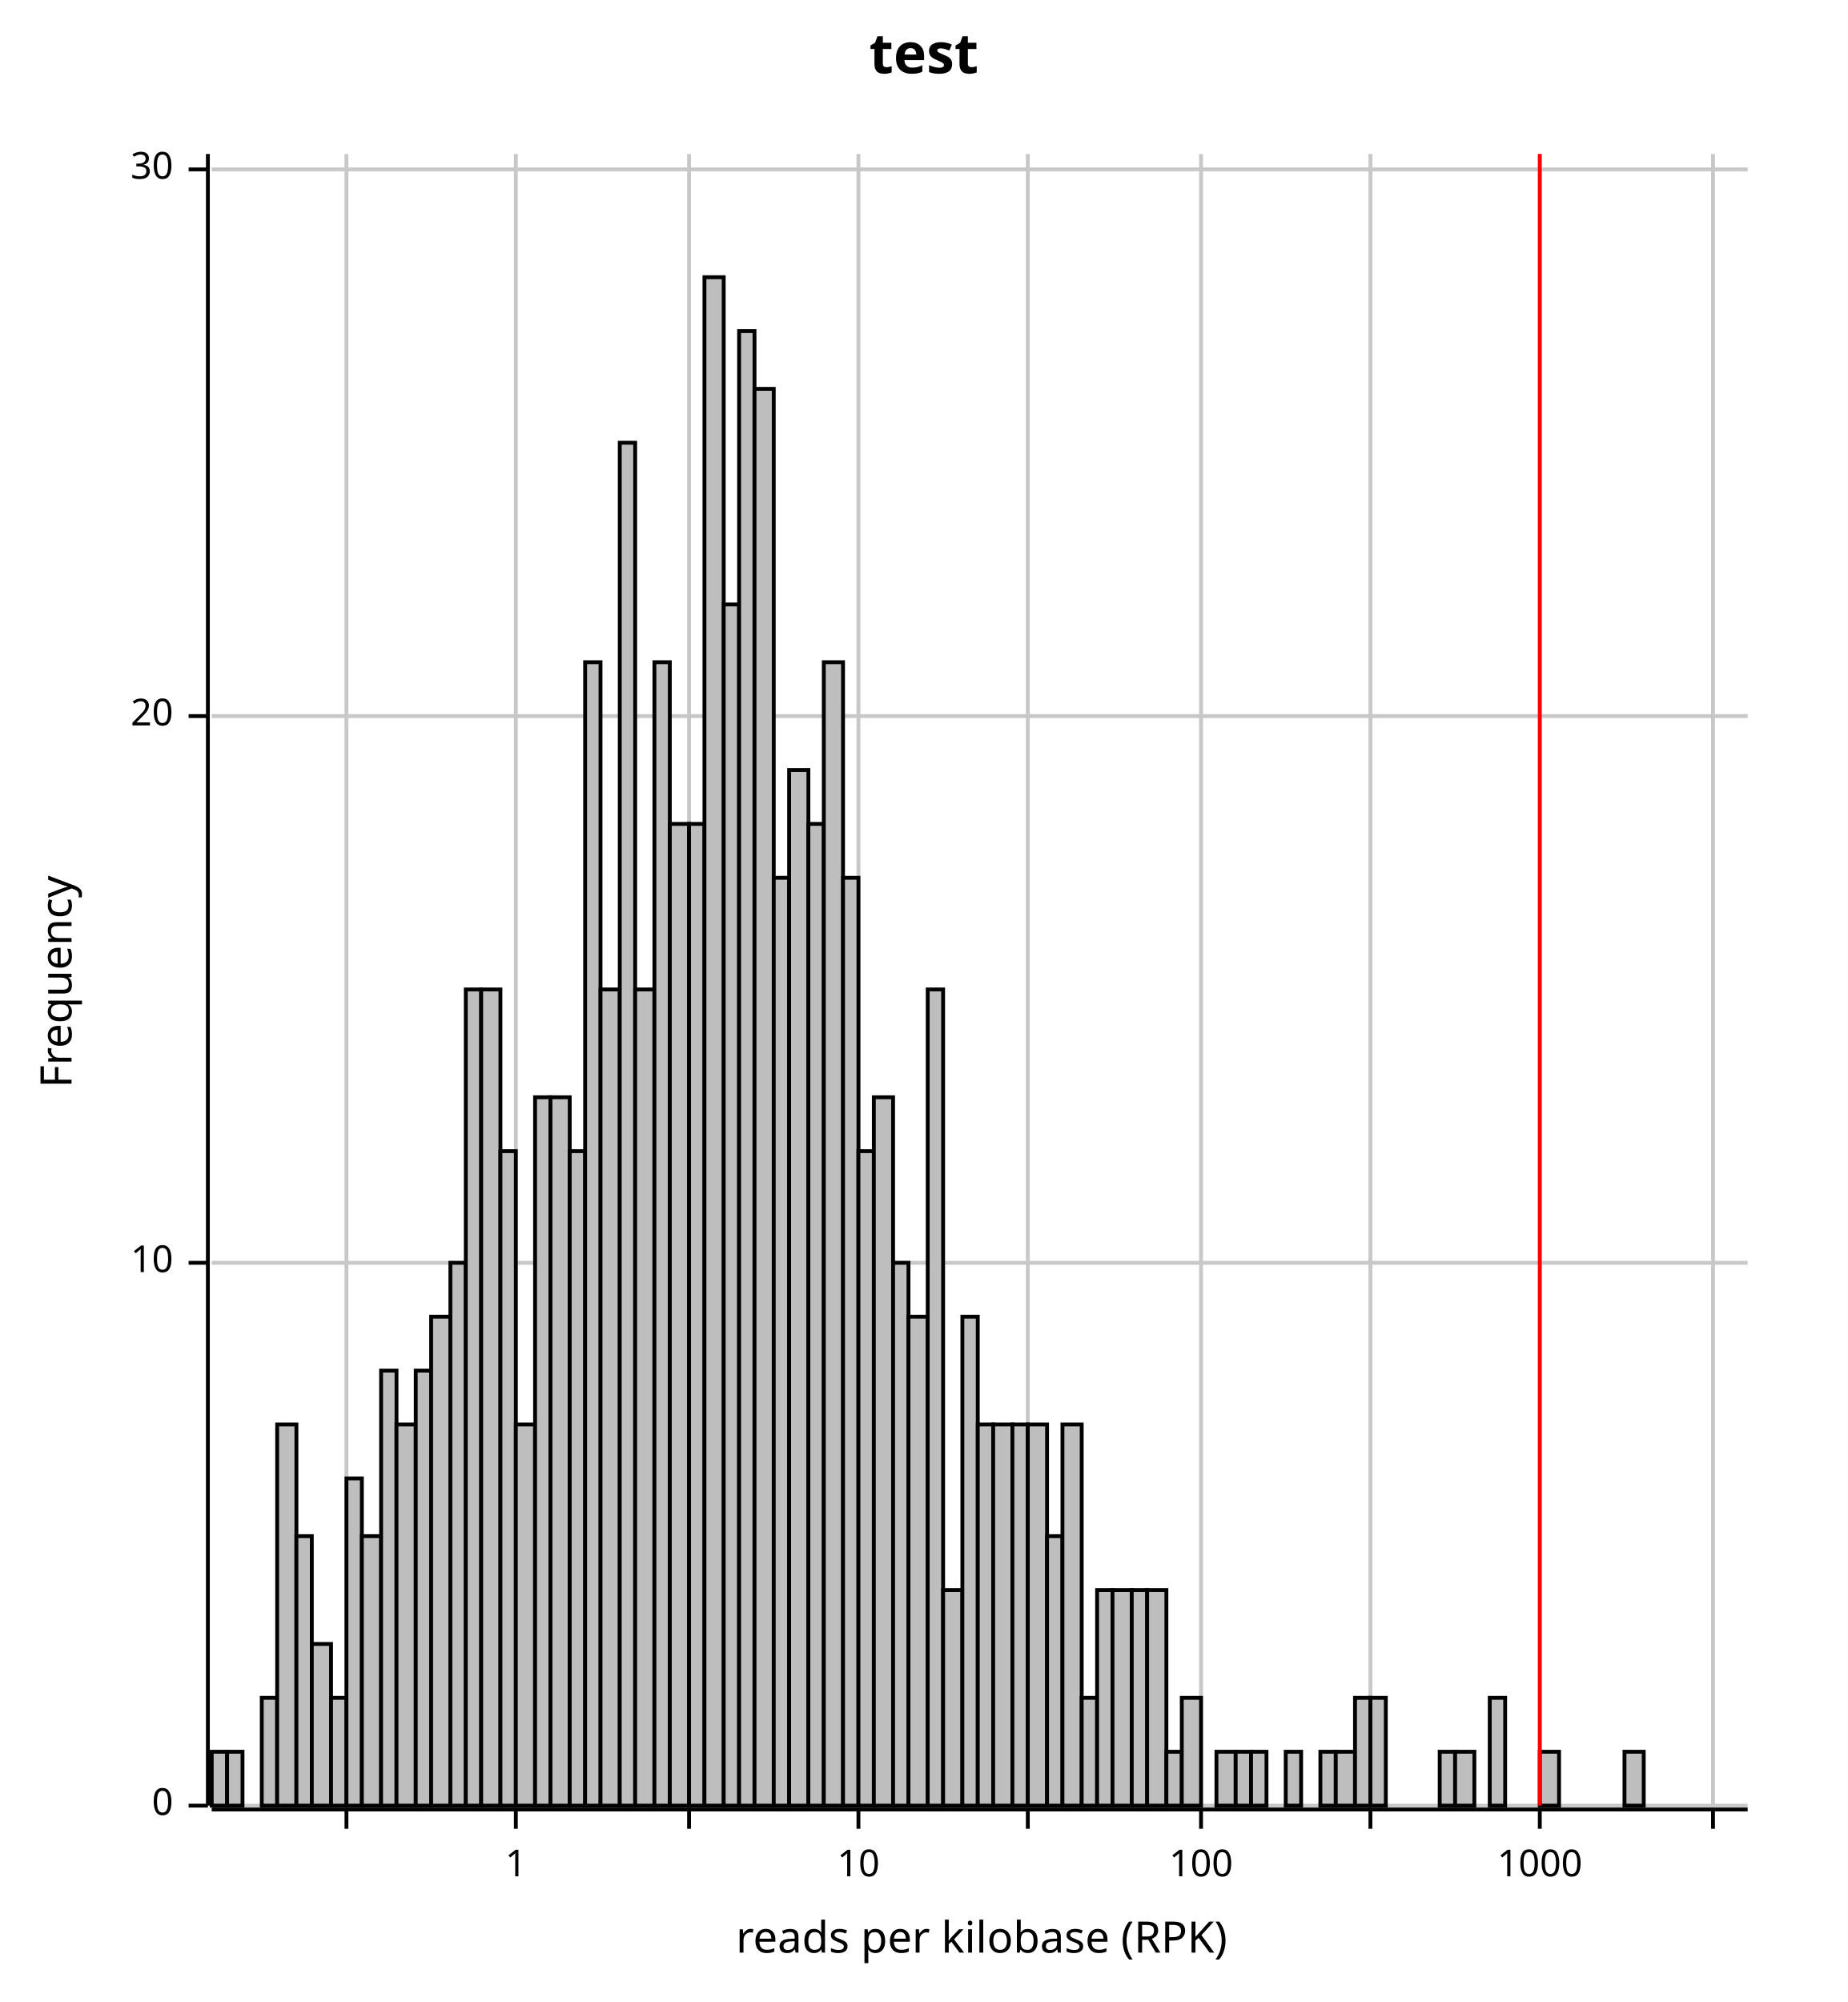
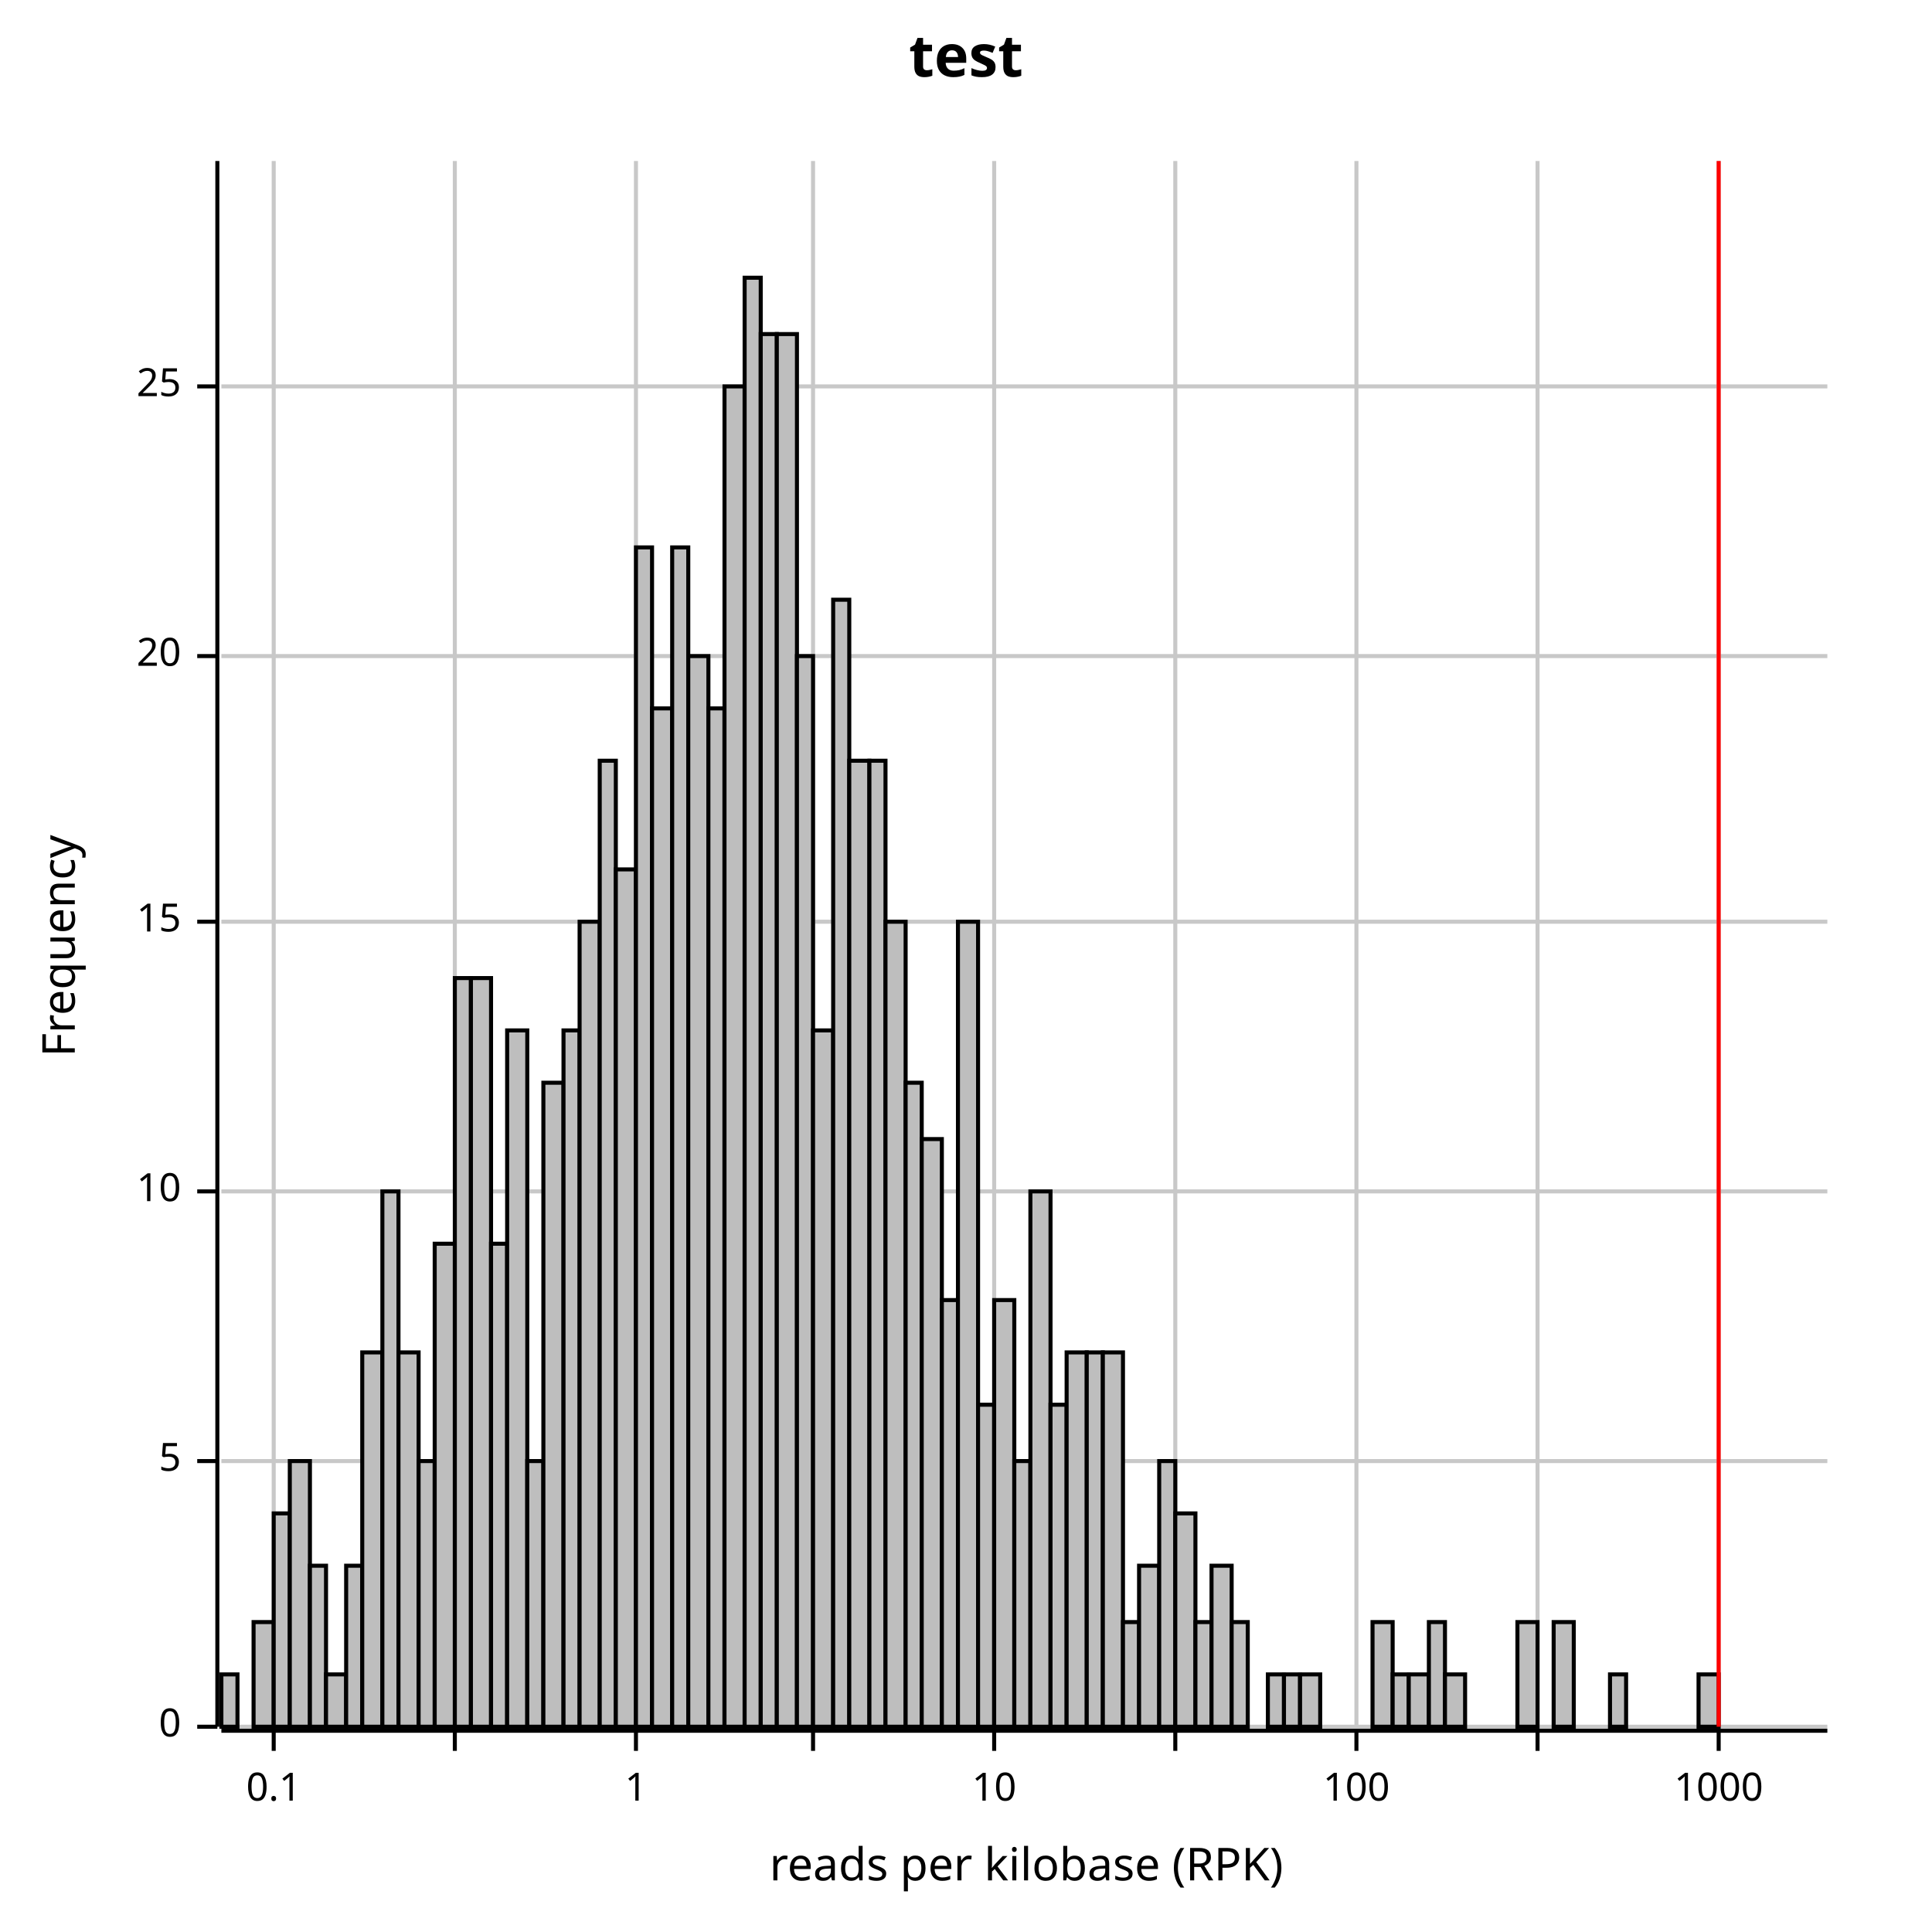
- <svg xmlns="http://www.w3.org/2000/svg" width="480" height="520" viewBox="0 0 480 520">
-   <rect x="0" y="0" width="480" height="520" opacity="1" fill="#FFFFFF" stroke="none" />
+ <svg xmlns="http://www.w3.org/2000/svg" width="480" height="480" viewBox="0 0 480 480">
+   <rect x="0" y="0" width="480" height="480" opacity="1" fill="#FFFFFF" stroke="none" />
  <text x="240" y="8" dy="0.76em" text-anchor="middle" font-family="sans-serif" font-size="14.516" opacity="1" fill="#000000" font-weight="bold">
test
</text>
-   <text x="10" y="255" dy="0.76em" text-anchor="middle" font-family="sans-serif" font-size="11.29" opacity="1" fill="#000000" transform="rotate(270, 10, 255)">
+   <text x="10" y="235" dy="0.76em" text-anchor="middle" font-family="sans-serif" font-size="11.29" opacity="1" fill="#000000" transform="rotate(270, 10, 235)">
Frequency
</text>
-   <text x="255" y="510" dy="-0.5ex" text-anchor="middle" font-family="sans-serif" font-size="11.29" opacity="1" fill="#000000">
+   <text x="255" y="470" dy="-0.5ex" text-anchor="middle" font-family="sans-serif" font-size="11.29" opacity="1" fill="#000000">
reads per kilobase (RPK)
</text>
-   <line opacity="1" stroke="#C8C8C8" stroke-width="1" x1="90" y1="469" x2="90" y2="40" />
-   <line opacity="1" stroke="#C8C8C8" stroke-width="1" x1="134" y1="469" x2="134" y2="40" />
-   <line opacity="1" stroke="#C8C8C8" stroke-width="1" x1="179" y1="469" x2="179" y2="40" />
-   <line opacity="1" stroke="#C8C8C8" stroke-width="1" x1="223" y1="469" x2="223" y2="40" />
-   <line opacity="1" stroke="#C8C8C8" stroke-width="1" x1="267" y1="469" x2="267" y2="40" />
-   <line opacity="1" stroke="#C8C8C8" stroke-width="1" x1="312" y1="469" x2="312" y2="40" />
-   <line opacity="1" stroke="#C8C8C8" stroke-width="1" x1="356" y1="469" x2="356" y2="40" />
-   <line opacity="1" stroke="#C8C8C8" stroke-width="1" x1="400" y1="469" x2="400" y2="40" />
-   <line opacity="1" stroke="#C8C8C8" stroke-width="1" x1="445" y1="469" x2="445" y2="40" />
-   <line opacity="1" stroke="#C8C8C8" stroke-width="1" x1="55" y1="469" x2="454" y2="469" />
-   <line opacity="1" stroke="#C8C8C8" stroke-width="1" x1="55" y1="328" x2="454" y2="328" />
-   <line opacity="1" stroke="#C8C8C8" stroke-width="1" x1="55" y1="186" x2="454" y2="186" />
-   <line opacity="1" stroke="#C8C8C8" stroke-width="1" x1="55" y1="44" x2="454" y2="44" />
-   <polyline fill="none" opacity="1" stroke="#000000" stroke-width="1" points="54,40 54,469 " />
-   <text x="45" y="469" dy="0.5ex" text-anchor="end" font-family="sans-serif" font-size="9.677" opacity="1" fill="#000000">
+   <line opacity="1" stroke="#C8C8C8" stroke-width="1" x1="68" y1="429" x2="68" y2="40" />
+   <line opacity="1" stroke="#C8C8C8" stroke-width="1" x1="113" y1="429" x2="113" y2="40" />
+   <line opacity="1" stroke="#C8C8C8" stroke-width="1" x1="158" y1="429" x2="158" y2="40" />
+   <line opacity="1" stroke="#C8C8C8" stroke-width="1" x1="202" y1="429" x2="202" y2="40" />
+   <line opacity="1" stroke="#C8C8C8" stroke-width="1" x1="247" y1="429" x2="247" y2="40" />
+   <line opacity="1" stroke="#C8C8C8" stroke-width="1" x1="292" y1="429" x2="292" y2="40" />
+   <line opacity="1" stroke="#C8C8C8" stroke-width="1" x1="337" y1="429" x2="337" y2="40" />
+   <line opacity="1" stroke="#C8C8C8" stroke-width="1" x1="382" y1="429" x2="382" y2="40" />
+   <line opacity="1" stroke="#C8C8C8" stroke-width="1" x1="427" y1="429" x2="427" y2="40" />
+   <line opacity="1" stroke="#C8C8C8" stroke-width="1" x1="55" y1="429" x2="454" y2="429" />
+   <line opacity="1" stroke="#C8C8C8" stroke-width="1" x1="55" y1="363" x2="454" y2="363" />
+   <line opacity="1" stroke="#C8C8C8" stroke-width="1" x1="55" y1="296" x2="454" y2="296" />
+   <line opacity="1" stroke="#C8C8C8" stroke-width="1" x1="55" y1="229" x2="454" y2="229" />
+   <line opacity="1" stroke="#C8C8C8" stroke-width="1" x1="55" y1="163" x2="454" y2="163" />
+   <line opacity="1" stroke="#C8C8C8" stroke-width="1" x1="55" y1="96" x2="454" y2="96" />
+   <polyline fill="none" opacity="1" stroke="#000000" stroke-width="1" points="54,40 54,429 " />
+   <text x="45" y="429" dy="0.5ex" text-anchor="end" font-family="sans-serif" font-size="9.677" opacity="1" fill="#000000">
0
</text>
-   <polyline fill="none" opacity="1" stroke="#000000" stroke-width="1" points="49,469 54,469 " />
-   <text x="45" y="328" dy="0.5ex" text-anchor="end" font-family="sans-serif" font-size="9.677" opacity="1" fill="#000000">
+   <polyline fill="none" opacity="1" stroke="#000000" stroke-width="1" points="49,429 54,429 " />
+   <text x="45" y="363" dy="0.5ex" text-anchor="end" font-family="sans-serif" font-size="9.677" opacity="1" fill="#000000">
+ 5
+ </text>
+   <polyline fill="none" opacity="1" stroke="#000000" stroke-width="1" points="49,363 54,363 " />
+   <text x="45" y="296" dy="0.5ex" text-anchor="end" font-family="sans-serif" font-size="9.677" opacity="1" fill="#000000">
10
</text>
-   <polyline fill="none" opacity="1" stroke="#000000" stroke-width="1" points="49,328 54,328 " />
-   <text x="45" y="186" dy="0.5ex" text-anchor="end" font-family="sans-serif" font-size="9.677" opacity="1" fill="#000000">
+   <polyline fill="none" opacity="1" stroke="#000000" stroke-width="1" points="49,296 54,296 " />
+   <text x="45" y="229" dy="0.5ex" text-anchor="end" font-family="sans-serif" font-size="9.677" opacity="1" fill="#000000">
+ 15
+ </text>
+   <polyline fill="none" opacity="1" stroke="#000000" stroke-width="1" points="49,229 54,229 " />
+   <text x="45" y="163" dy="0.5ex" text-anchor="end" font-family="sans-serif" font-size="9.677" opacity="1" fill="#000000">
20
</text>
-   <polyline fill="none" opacity="1" stroke="#000000" stroke-width="1" points="49,186 54,186 " />
-   <text x="45" y="44" dy="0.5ex" text-anchor="end" font-family="sans-serif" font-size="9.677" opacity="1" fill="#000000">
- 30
- </text>
-   <polyline fill="none" opacity="1" stroke="#000000" stroke-width="1" points="49,44 54,44 " />
-   <polyline fill="none" opacity="1" stroke="#000000" stroke-width="1" points="55,470 454,470 " />
-   <text x="90" y="480" dy="0.76em" text-anchor="middle" font-family="sans-serif" font-size="9.677" opacity="1" fill="#000000">
- 
- </text>
-   <polyline fill="none" opacity="1" stroke="#000000" stroke-width="1" points="90,470 90,475 " />
-   <text x="134" y="480" dy="0.76em" text-anchor="middle" font-family="sans-serif" font-size="9.677" opacity="1" fill="#000000">
+   <polyline fill="none" opacity="1" stroke="#000000" stroke-width="1" points="49,163 54,163 " />
+   <text x="45" y="96" dy="0.5ex" text-anchor="end" font-family="sans-serif" font-size="9.677" opacity="1" fill="#000000">
+ 25
+ </text>
+   <polyline fill="none" opacity="1" stroke="#000000" stroke-width="1" points="49,96 54,96 " />
+   <polyline fill="none" opacity="1" stroke="#000000" stroke-width="1" points="55,430 454,430 " />
+   <text x="68" y="440" dy="0.76em" text-anchor="middle" font-family="sans-serif" font-size="9.677" opacity="1" fill="#000000">
+ 0.1
+ </text>
+   <polyline fill="none" opacity="1" stroke="#000000" stroke-width="1" points="68,430 68,435 " />
+   <text x="113" y="440" dy="0.76em" text-anchor="middle" font-family="sans-serif" font-size="9.677" opacity="1" fill="#000000">
+ 
+ </text>
+   <polyline fill="none" opacity="1" stroke="#000000" stroke-width="1" points="113,430 113,435 " />
+   <text x="158" y="440" dy="0.76em" text-anchor="middle" font-family="sans-serif" font-size="9.677" opacity="1" fill="#000000">
1
</text>
-   <polyline fill="none" opacity="1" stroke="#000000" stroke-width="1" points="134,470 134,475 " />
-   <text x="179" y="480" dy="0.76em" text-anchor="middle" font-family="sans-serif" font-size="9.677" opacity="1" fill="#000000">
- 
- </text>
-   <polyline fill="none" opacity="1" stroke="#000000" stroke-width="1" points="179,470 179,475 " />
-   <text x="223" y="480" dy="0.76em" text-anchor="middle" font-family="sans-serif" font-size="9.677" opacity="1" fill="#000000">
+   <polyline fill="none" opacity="1" stroke="#000000" stroke-width="1" points="158,430 158,435 " />
+   <text x="202" y="440" dy="0.76em" text-anchor="middle" font-family="sans-serif" font-size="9.677" opacity="1" fill="#000000">
+ 
+ </text>
+   <polyline fill="none" opacity="1" stroke="#000000" stroke-width="1" points="202,430 202,435 " />
+   <text x="247" y="440" dy="0.76em" text-anchor="middle" font-family="sans-serif" font-size="9.677" opacity="1" fill="#000000">
10
</text>
-   <polyline fill="none" opacity="1" stroke="#000000" stroke-width="1" points="223,470 223,475 " />
-   <text x="267" y="480" dy="0.76em" text-anchor="middle" font-family="sans-serif" font-size="9.677" opacity="1" fill="#000000">
- 
- </text>
-   <polyline fill="none" opacity="1" stroke="#000000" stroke-width="1" points="267,470 267,475 " />
-   <text x="312" y="480" dy="0.76em" text-anchor="middle" font-family="sans-serif" font-size="9.677" opacity="1" fill="#000000">
+   <polyline fill="none" opacity="1" stroke="#000000" stroke-width="1" points="247,430 247,435 " />
+   <text x="292" y="440" dy="0.76em" text-anchor="middle" font-family="sans-serif" font-size="9.677" opacity="1" fill="#000000">
+ 
+ </text>
+   <polyline fill="none" opacity="1" stroke="#000000" stroke-width="1" points="292,430 292,435 " />
+   <text x="337" y="440" dy="0.76em" text-anchor="middle" font-family="sans-serif" font-size="9.677" opacity="1" fill="#000000">
100
</text>
-   <polyline fill="none" opacity="1" stroke="#000000" stroke-width="1" points="312,470 312,475 " />
-   <text x="356" y="480" dy="0.76em" text-anchor="middle" font-family="sans-serif" font-size="9.677" opacity="1" fill="#000000">
- 
- </text>
-   <polyline fill="none" opacity="1" stroke="#000000" stroke-width="1" points="356,470 356,475 " />
-   <text x="400" y="480" dy="0.76em" text-anchor="middle" font-family="sans-serif" font-size="9.677" opacity="1" fill="#000000">
+   <polyline fill="none" opacity="1" stroke="#000000" stroke-width="1" points="337,430 337,435 " />
+   <text x="382" y="440" dy="0.76em" text-anchor="middle" font-family="sans-serif" font-size="9.677" opacity="1" fill="#000000">
+ 
+ </text>
+   <polyline fill="none" opacity="1" stroke="#000000" stroke-width="1" points="382,430 382,435 " />
+   <text x="427" y="440" dy="0.76em" text-anchor="middle" font-family="sans-serif" font-size="9.677" opacity="1" fill="#000000">
1000
</text>
-   <polyline fill="none" opacity="1" stroke="#000000" stroke-width="1" points="400,470 400,475 " />
-   <text x="445" y="480" dy="0.76em" text-anchor="middle" font-family="sans-serif" font-size="9.677" opacity="1" fill="#000000">
- 
- </text>
-   <polyline fill="none" opacity="1" stroke="#000000" stroke-width="1" points="445,470 445,475 " />
-   <rect x="55" y="455" width="4" height="14" opacity="1" fill="#BEBEBE" stroke="none" />
-   <rect x="55" y="455" width="4" height="14" opacity="1" fill="none" stroke="#000000" />
-   <rect x="59" y="455" width="4" height="14" opacity="1" fill="#BEBEBE" stroke="none" />
-   <rect x="59" y="455" width="4" height="14" opacity="1" fill="none" stroke="#000000" />
-   <rect x="68" y="441" width="4" height="28" opacity="1" fill="#BEBEBE" stroke="none" />
-   <rect x="68" y="441" width="4" height="28" opacity="1" fill="none" stroke="#000000" />
-   <rect x="72" y="370" width="5" height="99" opacity="1" fill="#BEBEBE" stroke="none" />
-   <rect x="72" y="370" width="5" height="99" opacity="1" fill="none" stroke="#000000" />
-   <rect x="77" y="399" width="4" height="70" opacity="1" fill="#BEBEBE" stroke="none" />
-   <rect x="77" y="399" width="4" height="70" opacity="1" fill="none" stroke="#000000" />
-   <rect x="81" y="427" width="5" height="42" opacity="1" fill="#BEBEBE" stroke="none" />
-   <rect x="81" y="427" width="5" height="42" opacity="1" fill="none" stroke="#000000" />
-   <rect x="86" y="441" width="4" height="28" opacity="1" fill="#BEBEBE" stroke="none" />
-   <rect x="86" y="441" width="4" height="28" opacity="1" fill="none" stroke="#000000" />
-   <rect x="90" y="384" width="4" height="85" opacity="1" fill="#BEBEBE" stroke="none" />
-   <rect x="90" y="384" width="4" height="85" opacity="1" fill="none" stroke="#000000" />
-   <rect x="94" y="399" width="5" height="70" opacity="1" fill="#BEBEBE" stroke="none" />
-   <rect x="94" y="399" width="5" height="70" opacity="1" fill="none" stroke="#000000" />
-   <rect x="99" y="356" width="4" height="113" opacity="1" fill="#BEBEBE" stroke="none" />
-   <rect x="99" y="356" width="4" height="113" opacity="1" fill="none" stroke="#000000" />
-   <rect x="103" y="370" width="5" height="99" opacity="1" fill="#BEBEBE" stroke="none" />
-   <rect x="103" y="370" width="5" height="99" opacity="1" fill="none" stroke="#000000" />
-   <rect x="108" y="356" width="4" height="113" opacity="1" fill="#BEBEBE" stroke="none" />
-   <rect x="108" y="356" width="4" height="113" opacity="1" fill="none" stroke="#000000" />
-   <rect x="112" y="342" width="5" height="127" opacity="1" fill="#BEBEBE" stroke="none" />
-   <rect x="112" y="342" width="5" height="127" opacity="1" fill="none" stroke="#000000" />
-   <rect x="117" y="328" width="4" height="141" opacity="1" fill="#BEBEBE" stroke="none" />
-   <rect x="117" y="328" width="4" height="141" opacity="1" fill="none" stroke="#000000" />
-   <rect x="121" y="257" width="4" height="212" opacity="1" fill="#BEBEBE" stroke="none" />
-   <rect x="121" y="257" width="4" height="212" opacity="1" fill="none" stroke="#000000" />
-   <rect x="125" y="257" width="5" height="212" opacity="1" fill="#BEBEBE" stroke="none" />
-   <rect x="125" y="257" width="5" height="212" opacity="1" fill="none" stroke="#000000" />
-   <rect x="130" y="299" width="4" height="170" opacity="1" fill="#BEBEBE" stroke="none" />
-   <rect x="130" y="299" width="4" height="170" opacity="1" fill="none" stroke="#000000" />
-   <rect x="134" y="370" width="5" height="99" opacity="1" fill="#BEBEBE" stroke="none" />
-   <rect x="134" y="370" width="5" height="99" opacity="1" fill="none" stroke="#000000" />
-   <rect x="139" y="285" width="4" height="184" opacity="1" fill="#BEBEBE" stroke="none" />
-   <rect x="139" y="285" width="4" height="184" opacity="1" fill="none" stroke="#000000" />
-   <rect x="143" y="285" width="5" height="184" opacity="1" fill="#BEBEBE" stroke="none" />
-   <rect x="143" y="285" width="5" height="184" opacity="1" fill="none" stroke="#000000" />
-   <rect x="148" y="299" width="4" height="170" opacity="1" fill="#BEBEBE" stroke="none" />
-   <rect x="148" y="299" width="4" height="170" opacity="1" fill="none" stroke="#000000" />
-   <rect x="152" y="172" width="4" height="297" opacity="1" fill="#BEBEBE" stroke="none" />
-   <rect x="152" y="172" width="4" height="297" opacity="1" fill="none" stroke="#000000" />
-   <rect x="156" y="257" width="5" height="212" opacity="1" fill="#BEBEBE" stroke="none" />
-   <rect x="156" y="257" width="5" height="212" opacity="1" fill="none" stroke="#000000" />
-   <rect x="161" y="115" width="4" height="354" opacity="1" fill="#BEBEBE" stroke="none" />
-   <rect x="161" y="115" width="4" height="354" opacity="1" fill="none" stroke="#000000" />
-   <rect x="165" y="257" width="5" height="212" opacity="1" fill="#BEBEBE" stroke="none" />
-   <rect x="165" y="257" width="5" height="212" opacity="1" fill="none" stroke="#000000" />
-   <rect x="170" y="172" width="4" height="297" opacity="1" fill="#BEBEBE" stroke="none" />
-   <rect x="170" y="172" width="4" height="297" opacity="1" fill="none" stroke="#000000" />
-   <rect x="174" y="214" width="5" height="255" opacity="1" fill="#BEBEBE" stroke="none" />
-   <rect x="174" y="214" width="5" height="255" opacity="1" fill="none" stroke="#000000" />
-   <rect x="179" y="214" width="4" height="255" opacity="1" fill="#BEBEBE" stroke="none" />
-   <rect x="179" y="214" width="4" height="255" opacity="1" fill="none" stroke="#000000" />
-   <rect x="183" y="72" width="5" height="397" opacity="1" fill="#BEBEBE" stroke="none" />
-   <rect x="183" y="72" width="5" height="397" opacity="1" fill="none" stroke="#000000" />
-   <rect x="188" y="157" width="4" height="312" opacity="1" fill="#BEBEBE" stroke="none" />
-   <rect x="188" y="157" width="4" height="312" opacity="1" fill="none" stroke="#000000" />
-   <rect x="192" y="86" width="4" height="383" opacity="1" fill="#BEBEBE" stroke="none" />
-   <rect x="192" y="86" width="4" height="383" opacity="1" fill="none" stroke="#000000" />
-   <rect x="196" y="101" width="5" height="368" opacity="1" fill="#BEBEBE" stroke="none" />
-   <rect x="196" y="101" width="5" height="368" opacity="1" fill="none" stroke="#000000" />
-   <rect x="201" y="228" width="4" height="241" opacity="1" fill="#BEBEBE" stroke="none" />
-   <rect x="201" y="228" width="4" height="241" opacity="1" fill="none" stroke="#000000" />
-   <rect x="205" y="200" width="5" height="269" opacity="1" fill="#BEBEBE" stroke="none" />
-   <rect x="205" y="200" width="5" height="269" opacity="1" fill="none" stroke="#000000" />
-   <rect x="210" y="214" width="4" height="255" opacity="1" fill="#BEBEBE" stroke="none" />
-   <rect x="210" y="214" width="4" height="255" opacity="1" fill="none" stroke="#000000" />
-   <rect x="214" y="172" width="5" height="297" opacity="1" fill="#BEBEBE" stroke="none" />
-   <rect x="214" y="172" width="5" height="297" opacity="1" fill="none" stroke="#000000" />
-   <rect x="219" y="228" width="4" height="241" opacity="1" fill="#BEBEBE" stroke="none" />
-   <rect x="219" y="228" width="4" height="241" opacity="1" fill="none" stroke="#000000" />
-   <rect x="223" y="299" width="4" height="170" opacity="1" fill="#BEBEBE" stroke="none" />
-   <rect x="223" y="299" width="4" height="170" opacity="1" fill="none" stroke="#000000" />
-   <rect x="227" y="285" width="5" height="184" opacity="1" fill="#BEBEBE" stroke="none" />
-   <rect x="227" y="285" width="5" height="184" opacity="1" fill="none" stroke="#000000" />
-   <rect x="232" y="328" width="4" height="141" opacity="1" fill="#BEBEBE" stroke="none" />
-   <rect x="232" y="328" width="4" height="141" opacity="1" fill="none" stroke="#000000" />
-   <rect x="236" y="342" width="5" height="127" opacity="1" fill="#BEBEBE" stroke="none" />
-   <rect x="236" y="342" width="5" height="127" opacity="1" fill="none" stroke="#000000" />
-   <rect x="241" y="257" width="4" height="212" opacity="1" fill="#BEBEBE" stroke="none" />
-   <rect x="241" y="257" width="4" height="212" opacity="1" fill="none" stroke="#000000" />
-   <rect x="245" y="413" width="5" height="56" opacity="1" fill="#BEBEBE" stroke="none" />
-   <rect x="245" y="413" width="5" height="56" opacity="1" fill="none" stroke="#000000" />
-   <rect x="250" y="342" width="4" height="127" opacity="1" fill="#BEBEBE" stroke="none" />
-   <rect x="250" y="342" width="4" height="127" opacity="1" fill="none" stroke="#000000" />
-   <rect x="254" y="370" width="4" height="99" opacity="1" fill="#BEBEBE" stroke="none" />
-   <rect x="254" y="370" width="4" height="99" opacity="1" fill="none" stroke="#000000" />
-   <rect x="258" y="370" width="5" height="99" opacity="1" fill="#BEBEBE" stroke="none" />
-   <rect x="258" y="370" width="5" height="99" opacity="1" fill="none" stroke="#000000" />
-   <rect x="263" y="370" width="4" height="99" opacity="1" fill="#BEBEBE" stroke="none" />
-   <rect x="263" y="370" width="4" height="99" opacity="1" fill="none" stroke="#000000" />
-   <rect x="267" y="370" width="5" height="99" opacity="1" fill="#BEBEBE" stroke="none" />
-   <rect x="267" y="370" width="5" height="99" opacity="1" fill="none" stroke="#000000" />
-   <rect x="272" y="399" width="4" height="70" opacity="1" fill="#BEBEBE" stroke="none" />
-   <rect x="272" y="399" width="4" height="70" opacity="1" fill="none" stroke="#000000" />
-   <rect x="276" y="370" width="5" height="99" opacity="1" fill="#BEBEBE" stroke="none" />
-   <rect x="276" y="370" width="5" height="99" opacity="1" fill="none" stroke="#000000" />
-   <rect x="281" y="441" width="4" height="28" opacity="1" fill="#BEBEBE" stroke="none" />
-   <rect x="281" y="441" width="4" height="28" opacity="1" fill="none" stroke="#000000" />
-   <rect x="285" y="413" width="4" height="56" opacity="1" fill="#BEBEBE" stroke="none" />
-   <rect x="285" y="413" width="4" height="56" opacity="1" fill="none" stroke="#000000" />
-   <rect x="289" y="413" width="5" height="56" opacity="1" fill="#BEBEBE" stroke="none" />
-   <rect x="289" y="413" width="5" height="56" opacity="1" fill="none" stroke="#000000" />
-   <rect x="294" y="413" width="4" height="56" opacity="1" fill="#BEBEBE" stroke="none" />
-   <rect x="294" y="413" width="4" height="56" opacity="1" fill="none" stroke="#000000" />
-   <rect x="298" y="413" width="5" height="56" opacity="1" fill="#BEBEBE" stroke="none" />
-   <rect x="298" y="413" width="5" height="56" opacity="1" fill="none" stroke="#000000" />
-   <rect x="303" y="455" width="4" height="14" opacity="1" fill="#BEBEBE" stroke="none" />
-   <rect x="303" y="455" width="4" height="14" opacity="1" fill="none" stroke="#000000" />
-   <rect x="307" y="441" width="5" height="28" opacity="1" fill="#BEBEBE" stroke="none" />
-   <rect x="307" y="441" width="5" height="28" opacity="1" fill="none" stroke="#000000" />
-   <rect x="316" y="455" width="5" height="14" opacity="1" fill="#BEBEBE" stroke="none" />
-   <rect x="316" y="455" width="5" height="14" opacity="1" fill="none" stroke="#000000" />
-   <rect x="321" y="455" width="4" height="14" opacity="1" fill="#BEBEBE" stroke="none" />
-   <rect x="321" y="455" width="4" height="14" opacity="1" fill="none" stroke="#000000" />
-   <rect x="325" y="455" width="4" height="14" opacity="1" fill="#BEBEBE" stroke="none" />
-   <rect x="325" y="455" width="4" height="14" opacity="1" fill="none" stroke="#000000" />
-   <rect x="334" y="455" width="4" height="14" opacity="1" fill="#BEBEBE" stroke="none" />
-   <rect x="334" y="455" width="4" height="14" opacity="1" fill="none" stroke="#000000" />
-   <rect x="343" y="455" width="4" height="14" opacity="1" fill="#BEBEBE" stroke="none" />
-   <rect x="343" y="455" width="4" height="14" opacity="1" fill="none" stroke="#000000" />
-   <rect x="347" y="455" width="5" height="14" opacity="1" fill="#BEBEBE" stroke="none" />
-   <rect x="347" y="455" width="5" height="14" opacity="1" fill="none" stroke="#000000" />
-   <rect x="352" y="441" width="4" height="28" opacity="1" fill="#BEBEBE" stroke="none" />
-   <rect x="352" y="441" width="4" height="28" opacity="1" fill="none" stroke="#000000" />
-   <rect x="356" y="441" width="4" height="28" opacity="1" fill="#BEBEBE" stroke="none" />
-   <rect x="356" y="441" width="4" height="28" opacity="1" fill="none" stroke="#000000" />
-   <rect x="374" y="455" width="4" height="14" opacity="1" fill="#BEBEBE" stroke="none" />
-   <rect x="374" y="455" width="4" height="14" opacity="1" fill="none" stroke="#000000" />
-   <rect x="378" y="455" width="5" height="14" opacity="1" fill="#BEBEBE" stroke="none" />
-   <rect x="378" y="455" width="5" height="14" opacity="1" fill="none" stroke="#000000" />
-   <rect x="387" y="441" width="4" height="28" opacity="1" fill="#BEBEBE" stroke="none" />
-   <rect x="387" y="441" width="4" height="28" opacity="1" fill="none" stroke="#000000" />
-   <rect x="400" y="455" width="5" height="14" opacity="1" fill="#BEBEBE" stroke="none" />
-   <rect x="400" y="455" width="5" height="14" opacity="1" fill="none" stroke="#000000" />
-   <rect x="422" y="455" width="5" height="14" opacity="1" fill="#BEBEBE" stroke="none" />
-   <rect x="422" y="455" width="5" height="14" opacity="1" fill="none" stroke="#000000" />
-   <polyline fill="none" opacity="1" stroke="#FF0000" stroke-width="1" points="400,469 400,40 " />
+   <polyline fill="none" opacity="1" stroke="#000000" stroke-width="1" points="427,430 427,435 " />
+   <rect x="55" y="416" width="4" height="13" opacity="1" fill="#BEBEBE" stroke="none" />
+   <rect x="55" y="416" width="4" height="13" opacity="1" fill="none" stroke="#000000" />
+   <rect x="63" y="403" width="5" height="26" opacity="1" fill="#BEBEBE" stroke="none" />
+   <rect x="63" y="403" width="5" height="26" opacity="1" fill="none" stroke="#000000" />
+   <rect x="68" y="376" width="4" height="53" opacity="1" fill="#BEBEBE" stroke="none" />
+   <rect x="68" y="376" width="4" height="53" opacity="1" fill="none" stroke="#000000" />
+   <rect x="72" y="363" width="5" height="66" opacity="1" fill="#BEBEBE" stroke="none" />
+   <rect x="72" y="363" width="5" height="66" opacity="1" fill="none" stroke="#000000" />
+   <rect x="77" y="389" width="4" height="40" opacity="1" fill="#BEBEBE" stroke="none" />
+   <rect x="77" y="389" width="4" height="40" opacity="1" fill="none" stroke="#000000" />
+   <rect x="81" y="416" width="5" height="13" opacity="1" fill="#BEBEBE" stroke="none" />
+   <rect x="81" y="416" width="5" height="13" opacity="1" fill="none" stroke="#000000" />
+   <rect x="86" y="389" width="4" height="40" opacity="1" fill="#BEBEBE" stroke="none" />
+   <rect x="86" y="389" width="4" height="40" opacity="1" fill="none" stroke="#000000" />
+   <rect x="90" y="336" width="5" height="93" opacity="1" fill="#BEBEBE" stroke="none" />
+   <rect x="90" y="336" width="5" height="93" opacity="1" fill="none" stroke="#000000" />
+   <rect x="95" y="296" width="4" height="133" opacity="1" fill="#BEBEBE" stroke="none" />
+   <rect x="95" y="296" width="4" height="133" opacity="1" fill="none" stroke="#000000" />
+   <rect x="99" y="336" width="5" height="93" opacity="1" fill="#BEBEBE" stroke="none" />
+   <rect x="99" y="336" width="5" height="93" opacity="1" fill="none" stroke="#000000" />
+   <rect x="104" y="363" width="4" height="66" opacity="1" fill="#BEBEBE" stroke="none" />
+   <rect x="104" y="363" width="4" height="66" opacity="1" fill="none" stroke="#000000" />
+   <rect x="108" y="309" width="5" height="120" opacity="1" fill="#BEBEBE" stroke="none" />
+   <rect x="108" y="309" width="5" height="120" opacity="1" fill="none" stroke="#000000" />
+   <rect x="113" y="243" width="4" height="186" opacity="1" fill="#BEBEBE" stroke="none" />
+   <rect x="113" y="243" width="4" height="186" opacity="1" fill="none" stroke="#000000" />
+   <rect x="117" y="243" width="5" height="186" opacity="1" fill="#BEBEBE" stroke="none" />
+   <rect x="117" y="243" width="5" height="186" opacity="1" fill="none" stroke="#000000" />
+   <rect x="122" y="309" width="4" height="120" opacity="1" fill="#BEBEBE" stroke="none" />
+   <rect x="122" y="309" width="4" height="120" opacity="1" fill="none" stroke="#000000" />
+   <rect x="126" y="256" width="5" height="173" opacity="1" fill="#BEBEBE" stroke="none" />
+   <rect x="126" y="256" width="5" height="173" opacity="1" fill="none" stroke="#000000" />
+   <rect x="131" y="363" width="4" height="66" opacity="1" fill="#BEBEBE" stroke="none" />
+   <rect x="131" y="363" width="4" height="66" opacity="1" fill="none" stroke="#000000" />
+   <rect x="135" y="269" width="5" height="160" opacity="1" fill="#BEBEBE" stroke="none" />
+   <rect x="135" y="269" width="5" height="160" opacity="1" fill="none" stroke="#000000" />
+   <rect x="140" y="256" width="4" height="173" opacity="1" fill="#BEBEBE" stroke="none" />
+   <rect x="140" y="256" width="4" height="173" opacity="1" fill="none" stroke="#000000" />
+   <rect x="144" y="229" width="5" height="200" opacity="1" fill="#BEBEBE" stroke="none" />
+   <rect x="144" y="229" width="5" height="200" opacity="1" fill="none" stroke="#000000" />
+   <rect x="149" y="189" width="4" height="240" opacity="1" fill="#BEBEBE" stroke="none" />
+   <rect x="149" y="189" width="4" height="240" opacity="1" fill="none" stroke="#000000" />
+   <rect x="153" y="216" width="5" height="213" opacity="1" fill="#BEBEBE" stroke="none" />
+   <rect x="153" y="216" width="5" height="213" opacity="1" fill="none" stroke="#000000" />
+   <rect x="158" y="136" width="4" height="293" opacity="1" fill="#BEBEBE" stroke="none" />
+   <rect x="158" y="136" width="4" height="293" opacity="1" fill="none" stroke="#000000" />
+   <rect x="162" y="176" width="5" height="253" opacity="1" fill="#BEBEBE" stroke="none" />
+   <rect x="162" y="176" width="5" height="253" opacity="1" fill="none" stroke="#000000" />
+   <rect x="167" y="136" width="4" height="293" opacity="1" fill="#BEBEBE" stroke="none" />
+   <rect x="167" y="136" width="4" height="293" opacity="1" fill="none" stroke="#000000" />
+   <rect x="171" y="163" width="5" height="266" opacity="1" fill="#BEBEBE" stroke="none" />
+   <rect x="171" y="163" width="5" height="266" opacity="1" fill="none" stroke="#000000" />
+   <rect x="176" y="176" width="4" height="253" opacity="1" fill="#BEBEBE" stroke="none" />
+   <rect x="176" y="176" width="4" height="253" opacity="1" fill="none" stroke="#000000" />
+   <rect x="180" y="96" width="5" height="333" opacity="1" fill="#BEBEBE" stroke="none" />
+   <rect x="180" y="96" width="5" height="333" opacity="1" fill="none" stroke="#000000" />
+   <rect x="185" y="69" width="4" height="360" opacity="1" fill="#BEBEBE" stroke="none" />
+   <rect x="185" y="69" width="4" height="360" opacity="1" fill="none" stroke="#000000" />
+   <rect x="189" y="83" width="4" height="346" opacity="1" fill="#BEBEBE" stroke="none" />
+   <rect x="189" y="83" width="4" height="346" opacity="1" fill="none" stroke="#000000" />
+   <rect x="193" y="83" width="5" height="346" opacity="1" fill="#BEBEBE" stroke="none" />
+   <rect x="193" y="83" width="5" height="346" opacity="1" fill="none" stroke="#000000" />
+   <rect x="198" y="163" width="4" height="266" opacity="1" fill="#BEBEBE" stroke="none" />
+   <rect x="198" y="163" width="4" height="266" opacity="1" fill="none" stroke="#000000" />
+   <rect x="202" y="256" width="5" height="173" opacity="1" fill="#BEBEBE" stroke="none" />
+   <rect x="202" y="256" width="5" height="173" opacity="1" fill="none" stroke="#000000" />
+   <rect x="207" y="149" width="4" height="280" opacity="1" fill="#BEBEBE" stroke="none" />
+   <rect x="207" y="149" width="4" height="280" opacity="1" fill="none" stroke="#000000" />
+   <rect x="211" y="189" width="5" height="240" opacity="1" fill="#BEBEBE" stroke="none" />
+   <rect x="211" y="189" width="5" height="240" opacity="1" fill="none" stroke="#000000" />
+   <rect x="216" y="189" width="4" height="240" opacity="1" fill="#BEBEBE" stroke="none" />
+   <rect x="216" y="189" width="4" height="240" opacity="1" fill="none" stroke="#000000" />
+   <rect x="220" y="229" width="5" height="200" opacity="1" fill="#BEBEBE" stroke="none" />
+   <rect x="220" y="229" width="5" height="200" opacity="1" fill="none" stroke="#000000" />
+   <rect x="225" y="269" width="4" height="160" opacity="1" fill="#BEBEBE" stroke="none" />
+   <rect x="225" y="269" width="4" height="160" opacity="1" fill="none" stroke="#000000" />
+   <rect x="229" y="283" width="5" height="146" opacity="1" fill="#BEBEBE" stroke="none" />
+   <rect x="229" y="283" width="5" height="146" opacity="1" fill="none" stroke="#000000" />
+   <rect x="234" y="323" width="4" height="106" opacity="1" fill="#BEBEBE" stroke="none" />
+   <rect x="234" y="323" width="4" height="106" opacity="1" fill="none" stroke="#000000" />
+   <rect x="238" y="229" width="5" height="200" opacity="1" fill="#BEBEBE" stroke="none" />
+   <rect x="238" y="229" width="5" height="200" opacity="1" fill="none" stroke="#000000" />
+   <rect x="243" y="349" width="4" height="80" opacity="1" fill="#BEBEBE" stroke="none" />
+   <rect x="243" y="349" width="4" height="80" opacity="1" fill="none" stroke="#000000" />
+   <rect x="247" y="323" width="5" height="106" opacity="1" fill="#BEBEBE" stroke="none" />
+   <rect x="247" y="323" width="5" height="106" opacity="1" fill="none" stroke="#000000" />
+   <rect x="252" y="363" width="4" height="66" opacity="1" fill="#BEBEBE" stroke="none" />
+   <rect x="252" y="363" width="4" height="66" opacity="1" fill="none" stroke="#000000" />
+   <rect x="256" y="296" width="5" height="133" opacity="1" fill="#BEBEBE" stroke="none" />
+   <rect x="256" y="296" width="5" height="133" opacity="1" fill="none" stroke="#000000" />
+   <rect x="261" y="349" width="4" height="80" opacity="1" fill="#BEBEBE" stroke="none" />
+   <rect x="261" y="349" width="4" height="80" opacity="1" fill="none" stroke="#000000" />
+   <rect x="265" y="336" width="5" height="93" opacity="1" fill="#BEBEBE" stroke="none" />
+   <rect x="265" y="336" width="5" height="93" opacity="1" fill="none" stroke="#000000" />
+   <rect x="270" y="336" width="4" height="93" opacity="1" fill="#BEBEBE" stroke="none" />
+   <rect x="270" y="336" width="4" height="93" opacity="1" fill="none" stroke="#000000" />
+   <rect x="274" y="336" width="5" height="93" opacity="1" fill="#BEBEBE" stroke="none" />
+   <rect x="274" y="336" width="5" height="93" opacity="1" fill="none" stroke="#000000" />
+   <rect x="279" y="403" width="4" height="26" opacity="1" fill="#BEBEBE" stroke="none" />
+   <rect x="279" y="403" width="4" height="26" opacity="1" fill="none" stroke="#000000" />
+   <rect x="283" y="389" width="5" height="40" opacity="1" fill="#BEBEBE" stroke="none" />
+   <rect x="283" y="389" width="5" height="40" opacity="1" fill="none" stroke="#000000" />
+   <rect x="288" y="363" width="4" height="66" opacity="1" fill="#BEBEBE" stroke="none" />
+   <rect x="288" y="363" width="4" height="66" opacity="1" fill="none" stroke="#000000" />
+   <rect x="292" y="376" width="5" height="53" opacity="1" fill="#BEBEBE" stroke="none" />
+   <rect x="292" y="376" width="5" height="53" opacity="1" fill="none" stroke="#000000" />
+   <rect x="297" y="403" width="4" height="26" opacity="1" fill="#BEBEBE" stroke="none" />
+   <rect x="297" y="403" width="4" height="26" opacity="1" fill="none" stroke="#000000" />
+   <rect x="301" y="389" width="5" height="40" opacity="1" fill="#BEBEBE" stroke="none" />
+   <rect x="301" y="389" width="5" height="40" opacity="1" fill="none" stroke="#000000" />
+   <rect x="306" y="403" width="4" height="26" opacity="1" fill="#BEBEBE" stroke="none" />
+   <rect x="306" y="403" width="4" height="26" opacity="1" fill="none" stroke="#000000" />
+   <rect x="315" y="416" width="4" height="13" opacity="1" fill="#BEBEBE" stroke="none" />
+   <rect x="315" y="416" width="4" height="13" opacity="1" fill="none" stroke="#000000" />
+   <rect x="319" y="416" width="4" height="13" opacity="1" fill="#BEBEBE" stroke="none" />
+   <rect x="319" y="416" width="4" height="13" opacity="1" fill="none" stroke="#000000" />
+   <rect x="323" y="416" width="5" height="13" opacity="1" fill="#BEBEBE" stroke="none" />
+   <rect x="323" y="416" width="5" height="13" opacity="1" fill="none" stroke="#000000" />
+   <rect x="341" y="403" width="5" height="26" opacity="1" fill="#BEBEBE" stroke="none" />
+   <rect x="341" y="403" width="5" height="26" opacity="1" fill="none" stroke="#000000" />
+   <rect x="346" y="416" width="4" height="13" opacity="1" fill="#BEBEBE" stroke="none" />
+   <rect x="346" y="416" width="4" height="13" opacity="1" fill="none" stroke="#000000" />
+   <rect x="350" y="416" width="5" height="13" opacity="1" fill="#BEBEBE" stroke="none" />
+   <rect x="350" y="416" width="5" height="13" opacity="1" fill="none" stroke="#000000" />
+   <rect x="355" y="403" width="4" height="26" opacity="1" fill="#BEBEBE" stroke="none" />
+   <rect x="355" y="403" width="4" height="26" opacity="1" fill="none" stroke="#000000" />
+   <rect x="359" y="416" width="5" height="13" opacity="1" fill="#BEBEBE" stroke="none" />
+   <rect x="359" y="416" width="5" height="13" opacity="1" fill="none" stroke="#000000" />
+   <rect x="377" y="403" width="5" height="26" opacity="1" fill="#BEBEBE" stroke="none" />
+   <rect x="377" y="403" width="5" height="26" opacity="1" fill="none" stroke="#000000" />
+   <rect x="386" y="403" width="5" height="26" opacity="1" fill="#BEBEBE" stroke="none" />
+   <rect x="386" y="403" width="5" height="26" opacity="1" fill="none" stroke="#000000" />
+   <rect x="400" y="416" width="4" height="13" opacity="1" fill="#BEBEBE" stroke="none" />
+   <rect x="400" y="416" width="4" height="13" opacity="1" fill="none" stroke="#000000" />
+   <rect x="422" y="416" width="5" height="13" opacity="1" fill="#BEBEBE" stroke="none" />
+   <rect x="422" y="416" width="5" height="13" opacity="1" fill="none" stroke="#000000" />
+   <polyline fill="none" opacity="1" stroke="#FF0000" stroke-width="1" points="427,429 427,40 " />
</svg>
